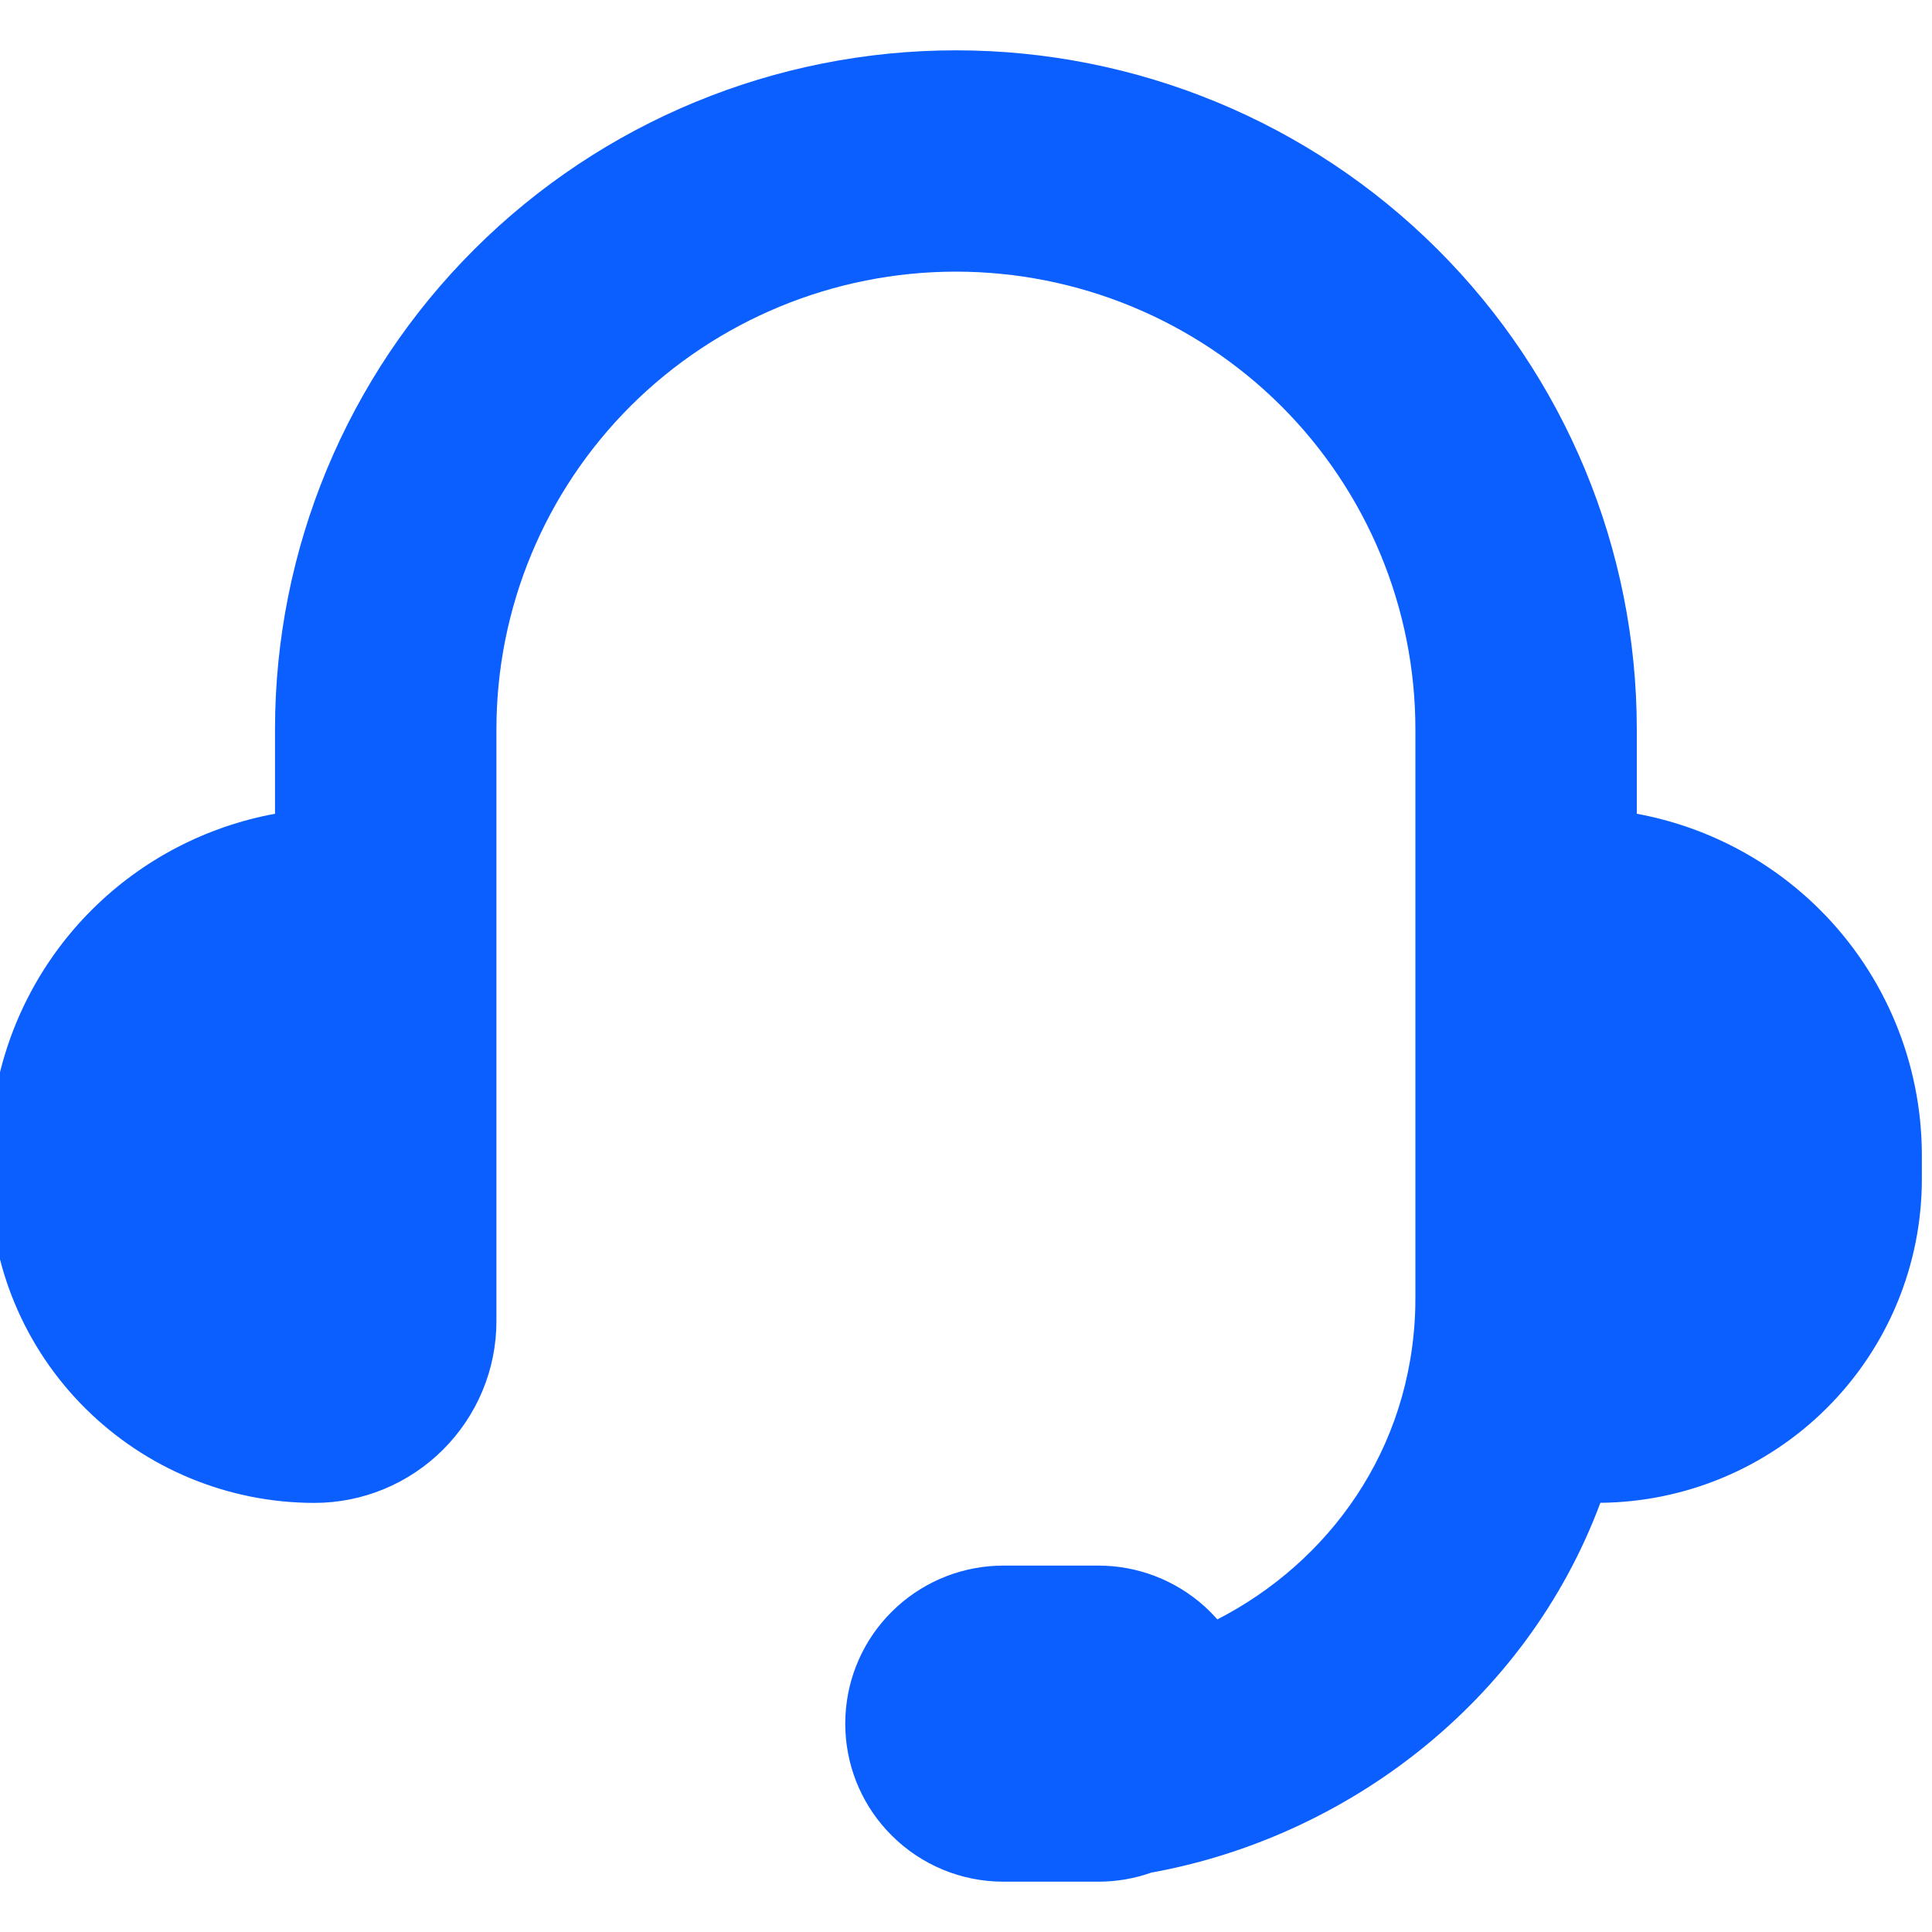
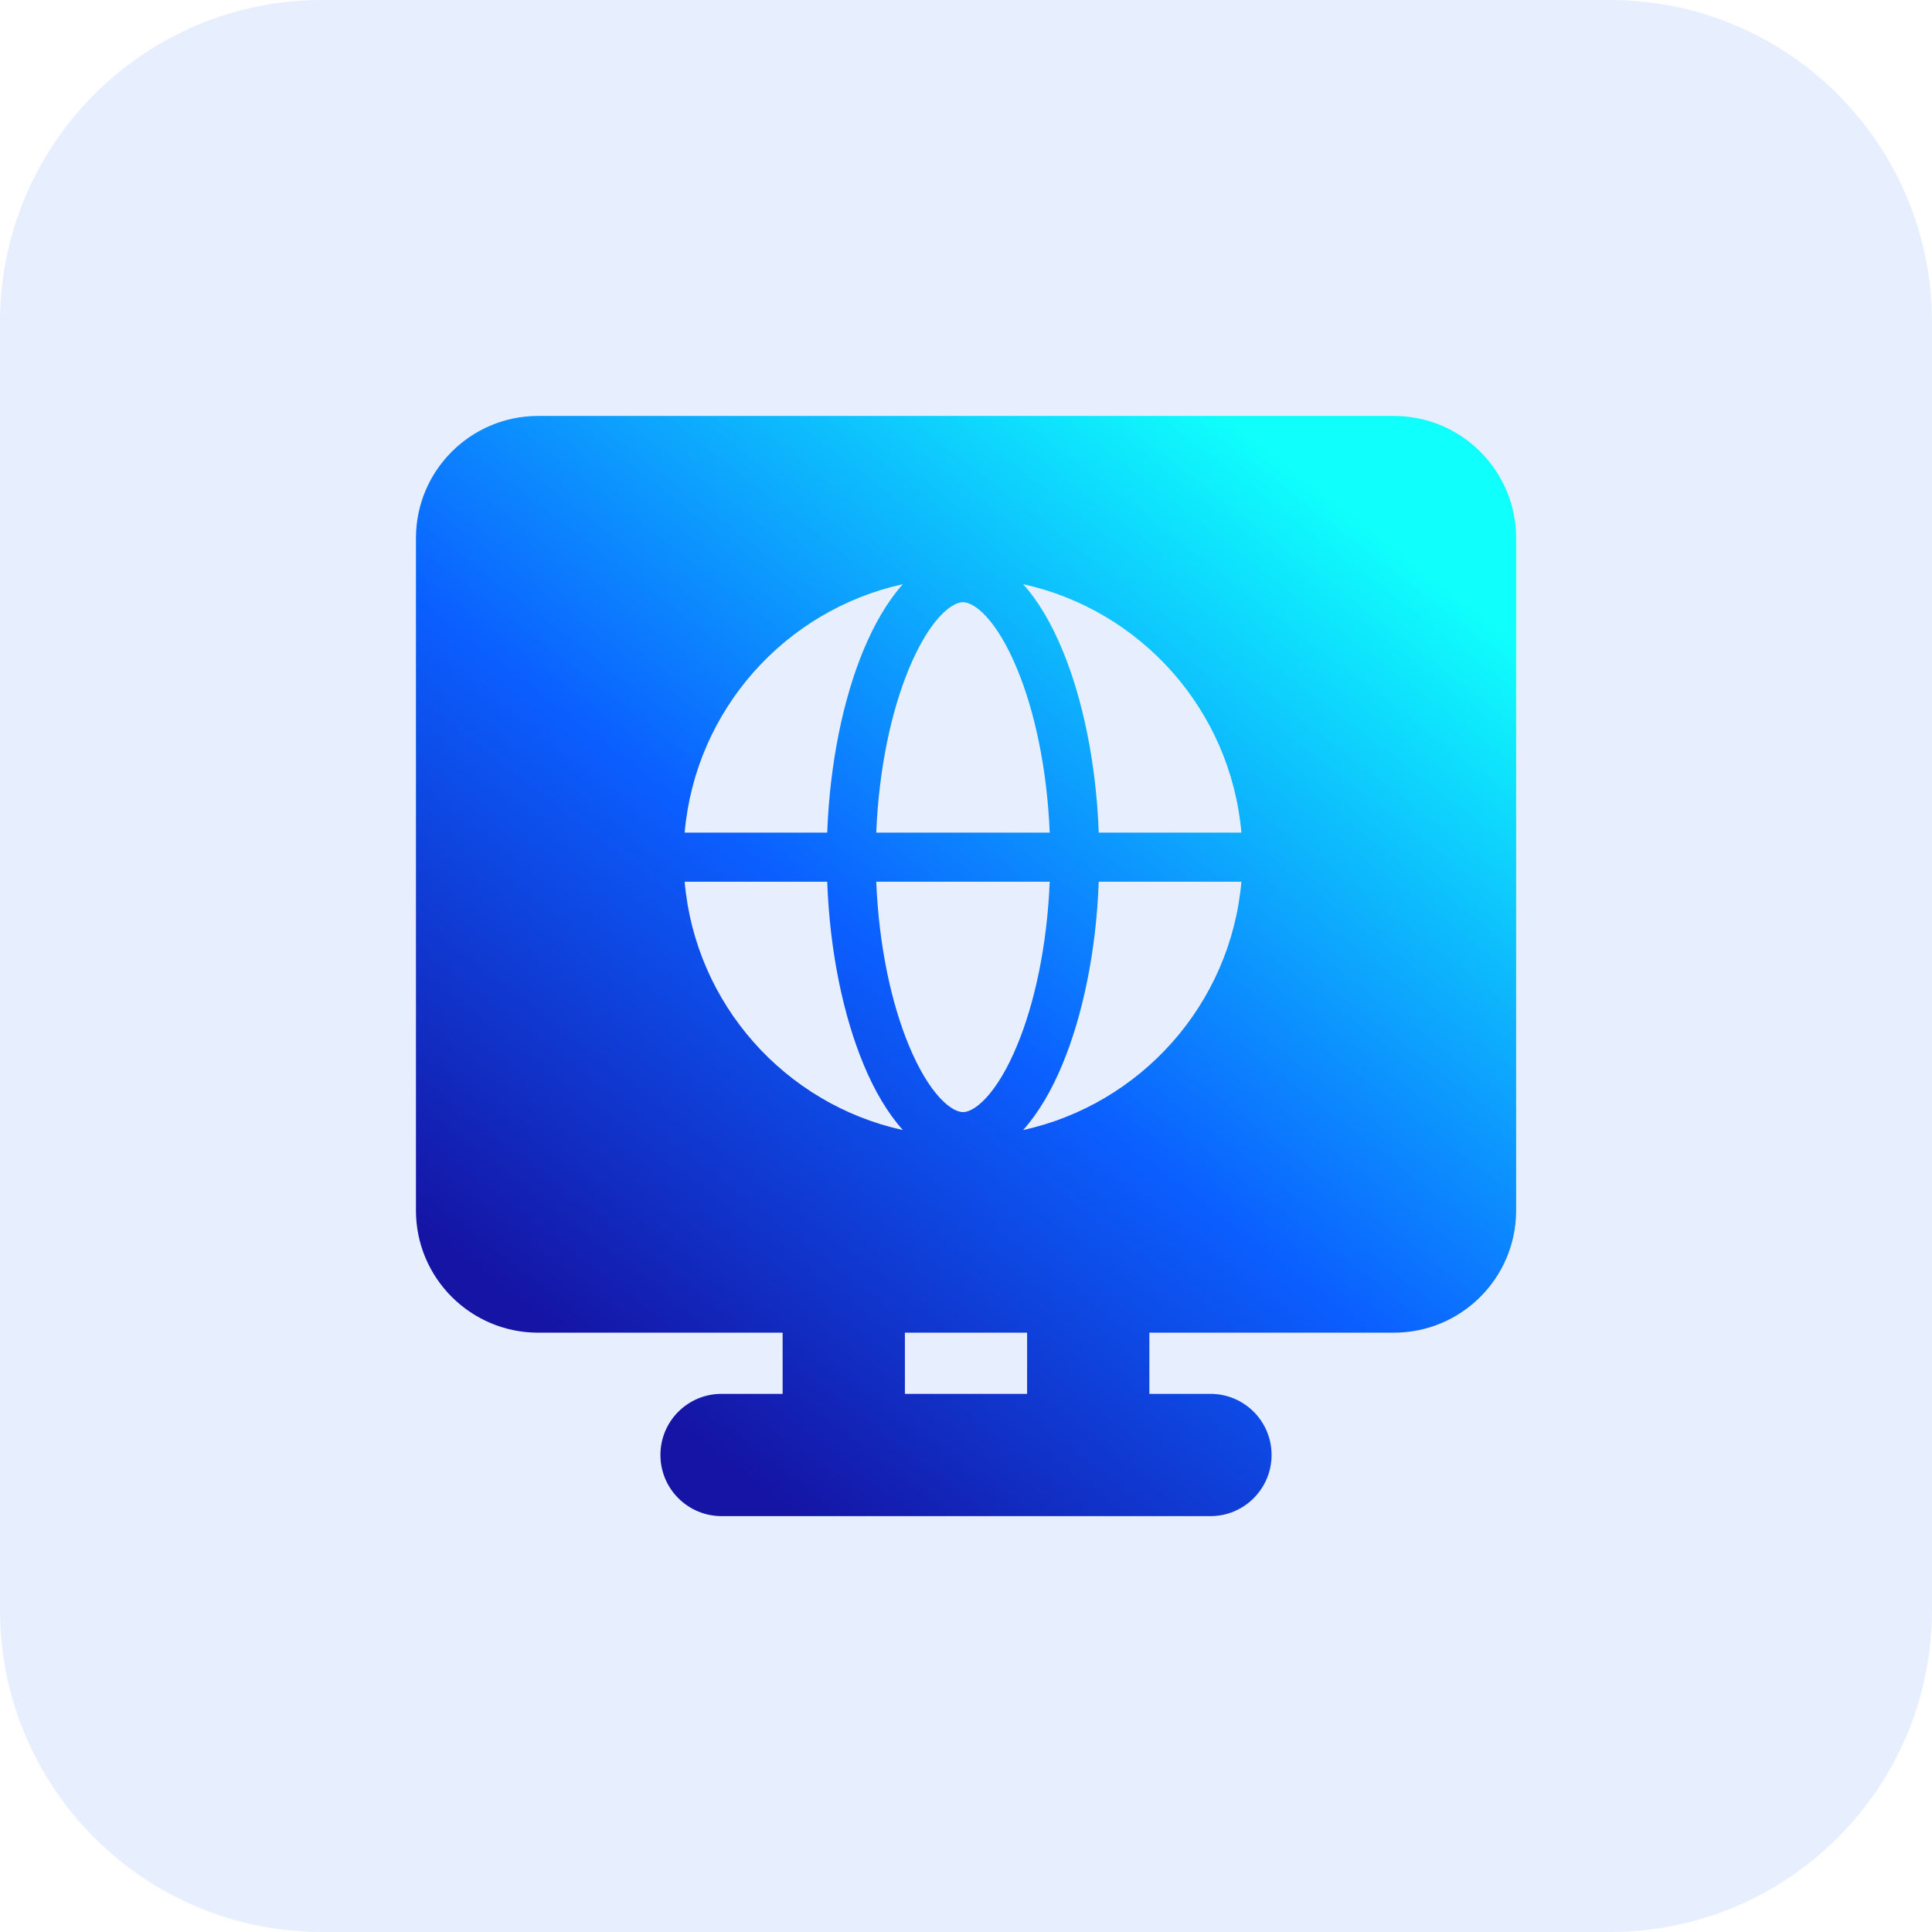
- <svg xmlns="http://www.w3.org/2000/svg" fill="none" height="20" viewBox="662.667 488 20 20" width="20">
-   <path d="M681.577 502.577C682.208 501.949 682.562 501.096 682.562 500.206V499.961C682.562 499.006 682.182 498.09 681.505 497.416C680.985 496.898 680.323 496.555 679.611 496.424V495.549C679.611 493.684 678.868 491.896 677.545 490.578C676.223 489.26 674.431 488.521 672.562 488.521C670.694 488.521 668.902 489.26 667.58 490.578C666.257 491.896 665.514 493.684 665.514 495.549V496.424C664.802 496.555 664.14 496.898 663.62 497.416C662.943 498.09 662.562 499.006 662.562 499.961V500.206C662.562 501.096 662.917 501.949 663.548 502.577C664.178 503.205 665.032 503.558 665.922 503.558C666.42 503.558 666.899 503.36 667.252 503.008C667.606 502.655 667.806 502.177 667.806 501.677V495.549C667.806 494.294 668.306 493.09 669.197 492.201C670.089 491.313 671.3 490.812 672.562 490.812C673.825 490.812 675.036 491.313 675.928 492.201C676.819 493.09 677.319 494.294 677.319 495.549V501.431L677.318 501.535C677.279 503.019 676.412 504.177 675.269 504.764C675.263 504.757 675.257 504.75 675.251 504.744L675.195 504.685L675.136 504.629C674.835 504.358 674.444 504.207 674.038 504.207H673.054C672.648 504.207 672.257 504.358 671.957 504.629L671.898 504.685C671.609 504.972 671.439 505.356 671.419 505.762L671.417 505.843L671.419 505.924C671.439 506.33 671.609 506.714 671.898 507.001C672.205 507.308 672.621 507.479 673.054 507.479H674.038C674.226 507.479 674.411 507.447 674.586 507.385C676.596 507.022 678.461 505.63 679.234 503.557C680.113 503.549 680.954 503.198 681.577 502.577Z" fill="#0B5FFF" />
+ <svg xmlns="http://www.w3.org/2000/svg" fill="none" height="24" viewBox="0 0 24 24" width="24">
+   <rect fill="#E7EFFF" height="24" rx="4" width="24" />
+   <path d="M17.315 5.167C18.154 5.167 18.834 5.846 18.834 6.685V15.037C18.834 15.875 18.154 16.555 17.315 16.555H14.278V17.315H15.037C15.456 17.315 15.796 17.654 15.796 18.074C15.796 18.493 15.456 18.834 15.037 18.834H8.963C8.543 18.833 8.204 18.493 8.204 18.074C8.204 17.655 8.543 17.315 8.963 17.315H9.722V16.555H6.685C5.847 16.555 5.167 15.875 5.167 15.037V6.685C5.167 5.846 5.847 5.167 6.685 5.167H17.315ZM11.241 17.315H12.759V16.555H11.241V17.315ZM8.505 10.953C8.638 12.476 9.754 13.717 11.216 14.038C11.027 13.828 10.861 13.546 10.726 13.219C10.477 12.618 10.308 11.825 10.276 10.953H8.505ZM13.649 10.953C13.617 11.825 13.448 12.618 13.199 13.219C13.064 13.546 12.898 13.828 12.709 14.038C14.171 13.717 15.288 12.476 15.421 10.953H13.649ZM10.885 10.953C10.918 11.754 11.074 12.466 11.29 12.986C11.411 13.279 11.546 13.499 11.676 13.639C11.809 13.782 11.908 13.815 11.963 13.815C12.018 13.815 12.116 13.782 12.249 13.639C12.379 13.499 12.514 13.279 12.635 12.986C12.851 12.466 13.007 11.754 13.04 10.953H10.885ZM11.216 7.257C9.754 7.578 8.638 8.819 8.505 10.343H10.276C10.309 9.471 10.477 8.678 10.726 8.077C10.862 7.75 11.027 7.467 11.216 7.257ZM11.963 7.481C11.908 7.481 11.809 7.513 11.676 7.656C11.546 7.796 11.411 8.017 11.29 8.31C11.074 8.83 10.918 9.542 10.885 10.343H13.04C13.007 9.542 12.851 8.83 12.635 8.31C12.514 8.016 12.379 7.796 12.249 7.656C12.116 7.513 12.018 7.481 11.963 7.481ZM12.71 7.257C12.899 7.467 13.064 7.75 13.199 8.077C13.448 8.678 13.617 9.471 13.649 10.343H15.421C15.288 8.82 14.171 7.578 12.71 7.257Z" fill="url(#paint0_linear_2000_19075)" />
+   <defs>
+     <linearGradient gradientUnits="userSpaceOnUse" id="paint0_linear_2000_19075" x1="8.164" x2="16.773" y1="17.568" y2="6.369">
+       <stop stop-color="#1514A4" />
+       <stop offset="0.442" stop-color="#0B5FFF" />
+       <stop offset="1" stop-color="#0FFFFC" />
+     </linearGradient>
+   </defs>
</svg>
